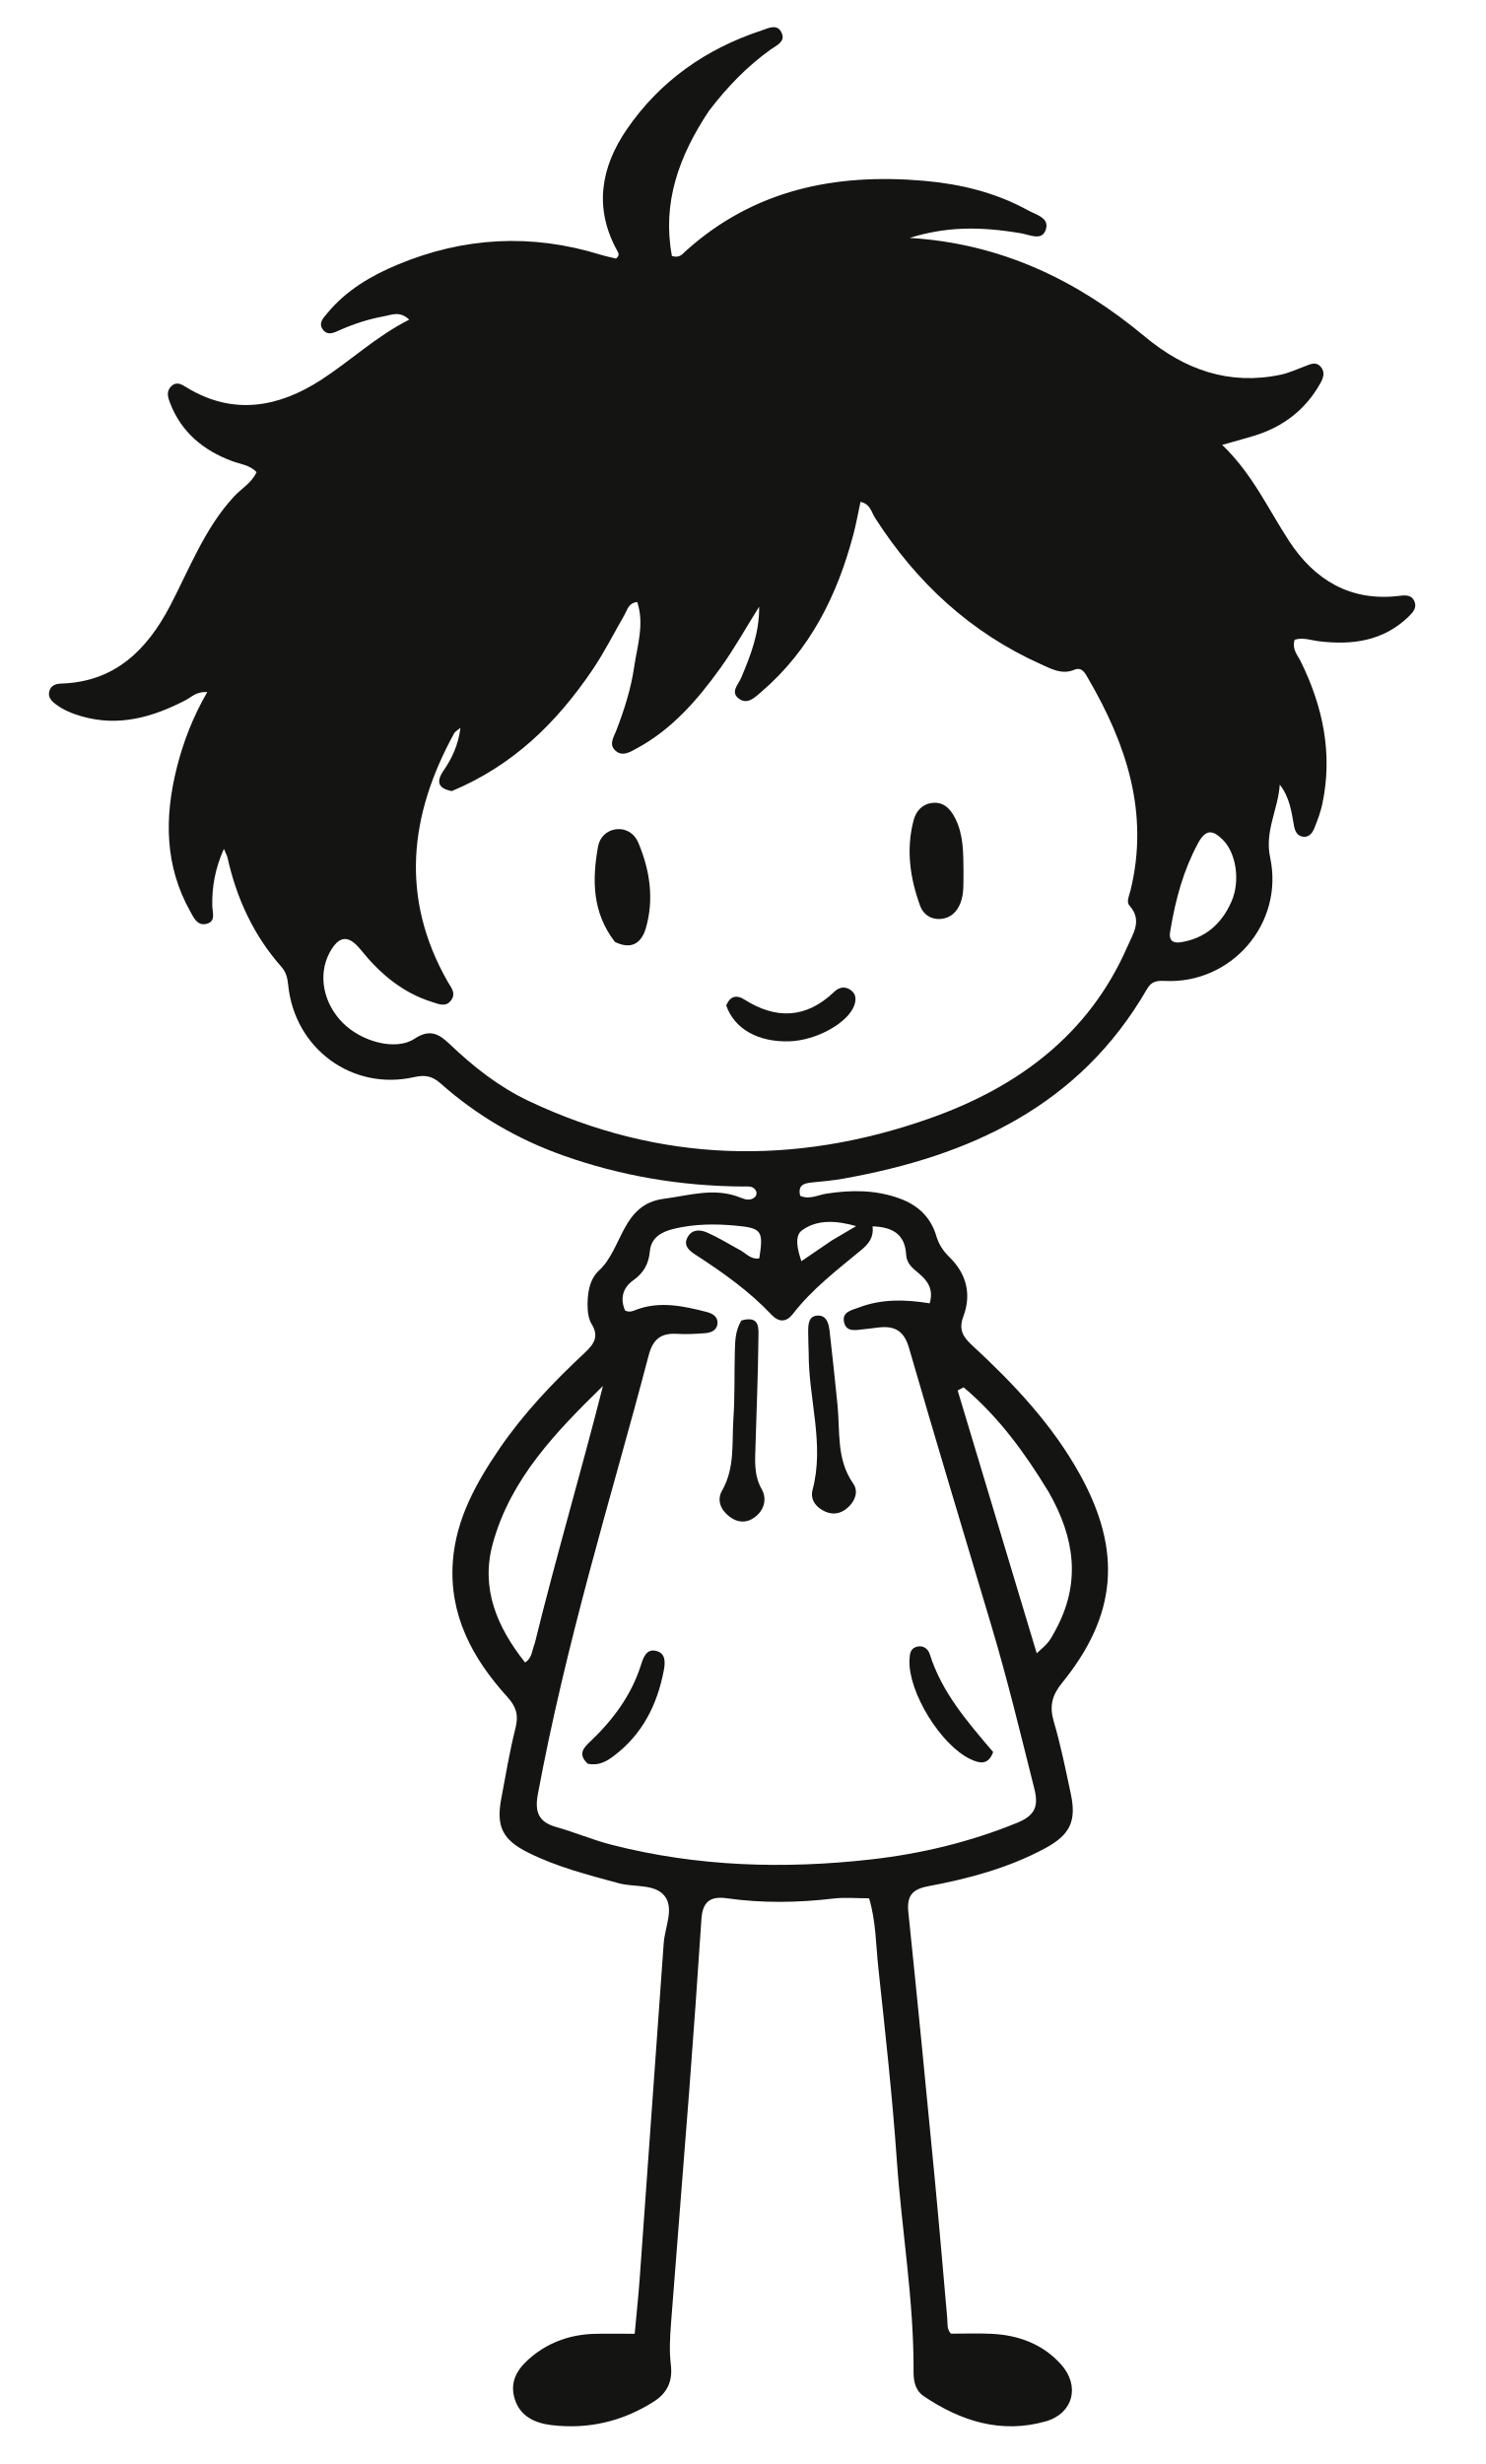
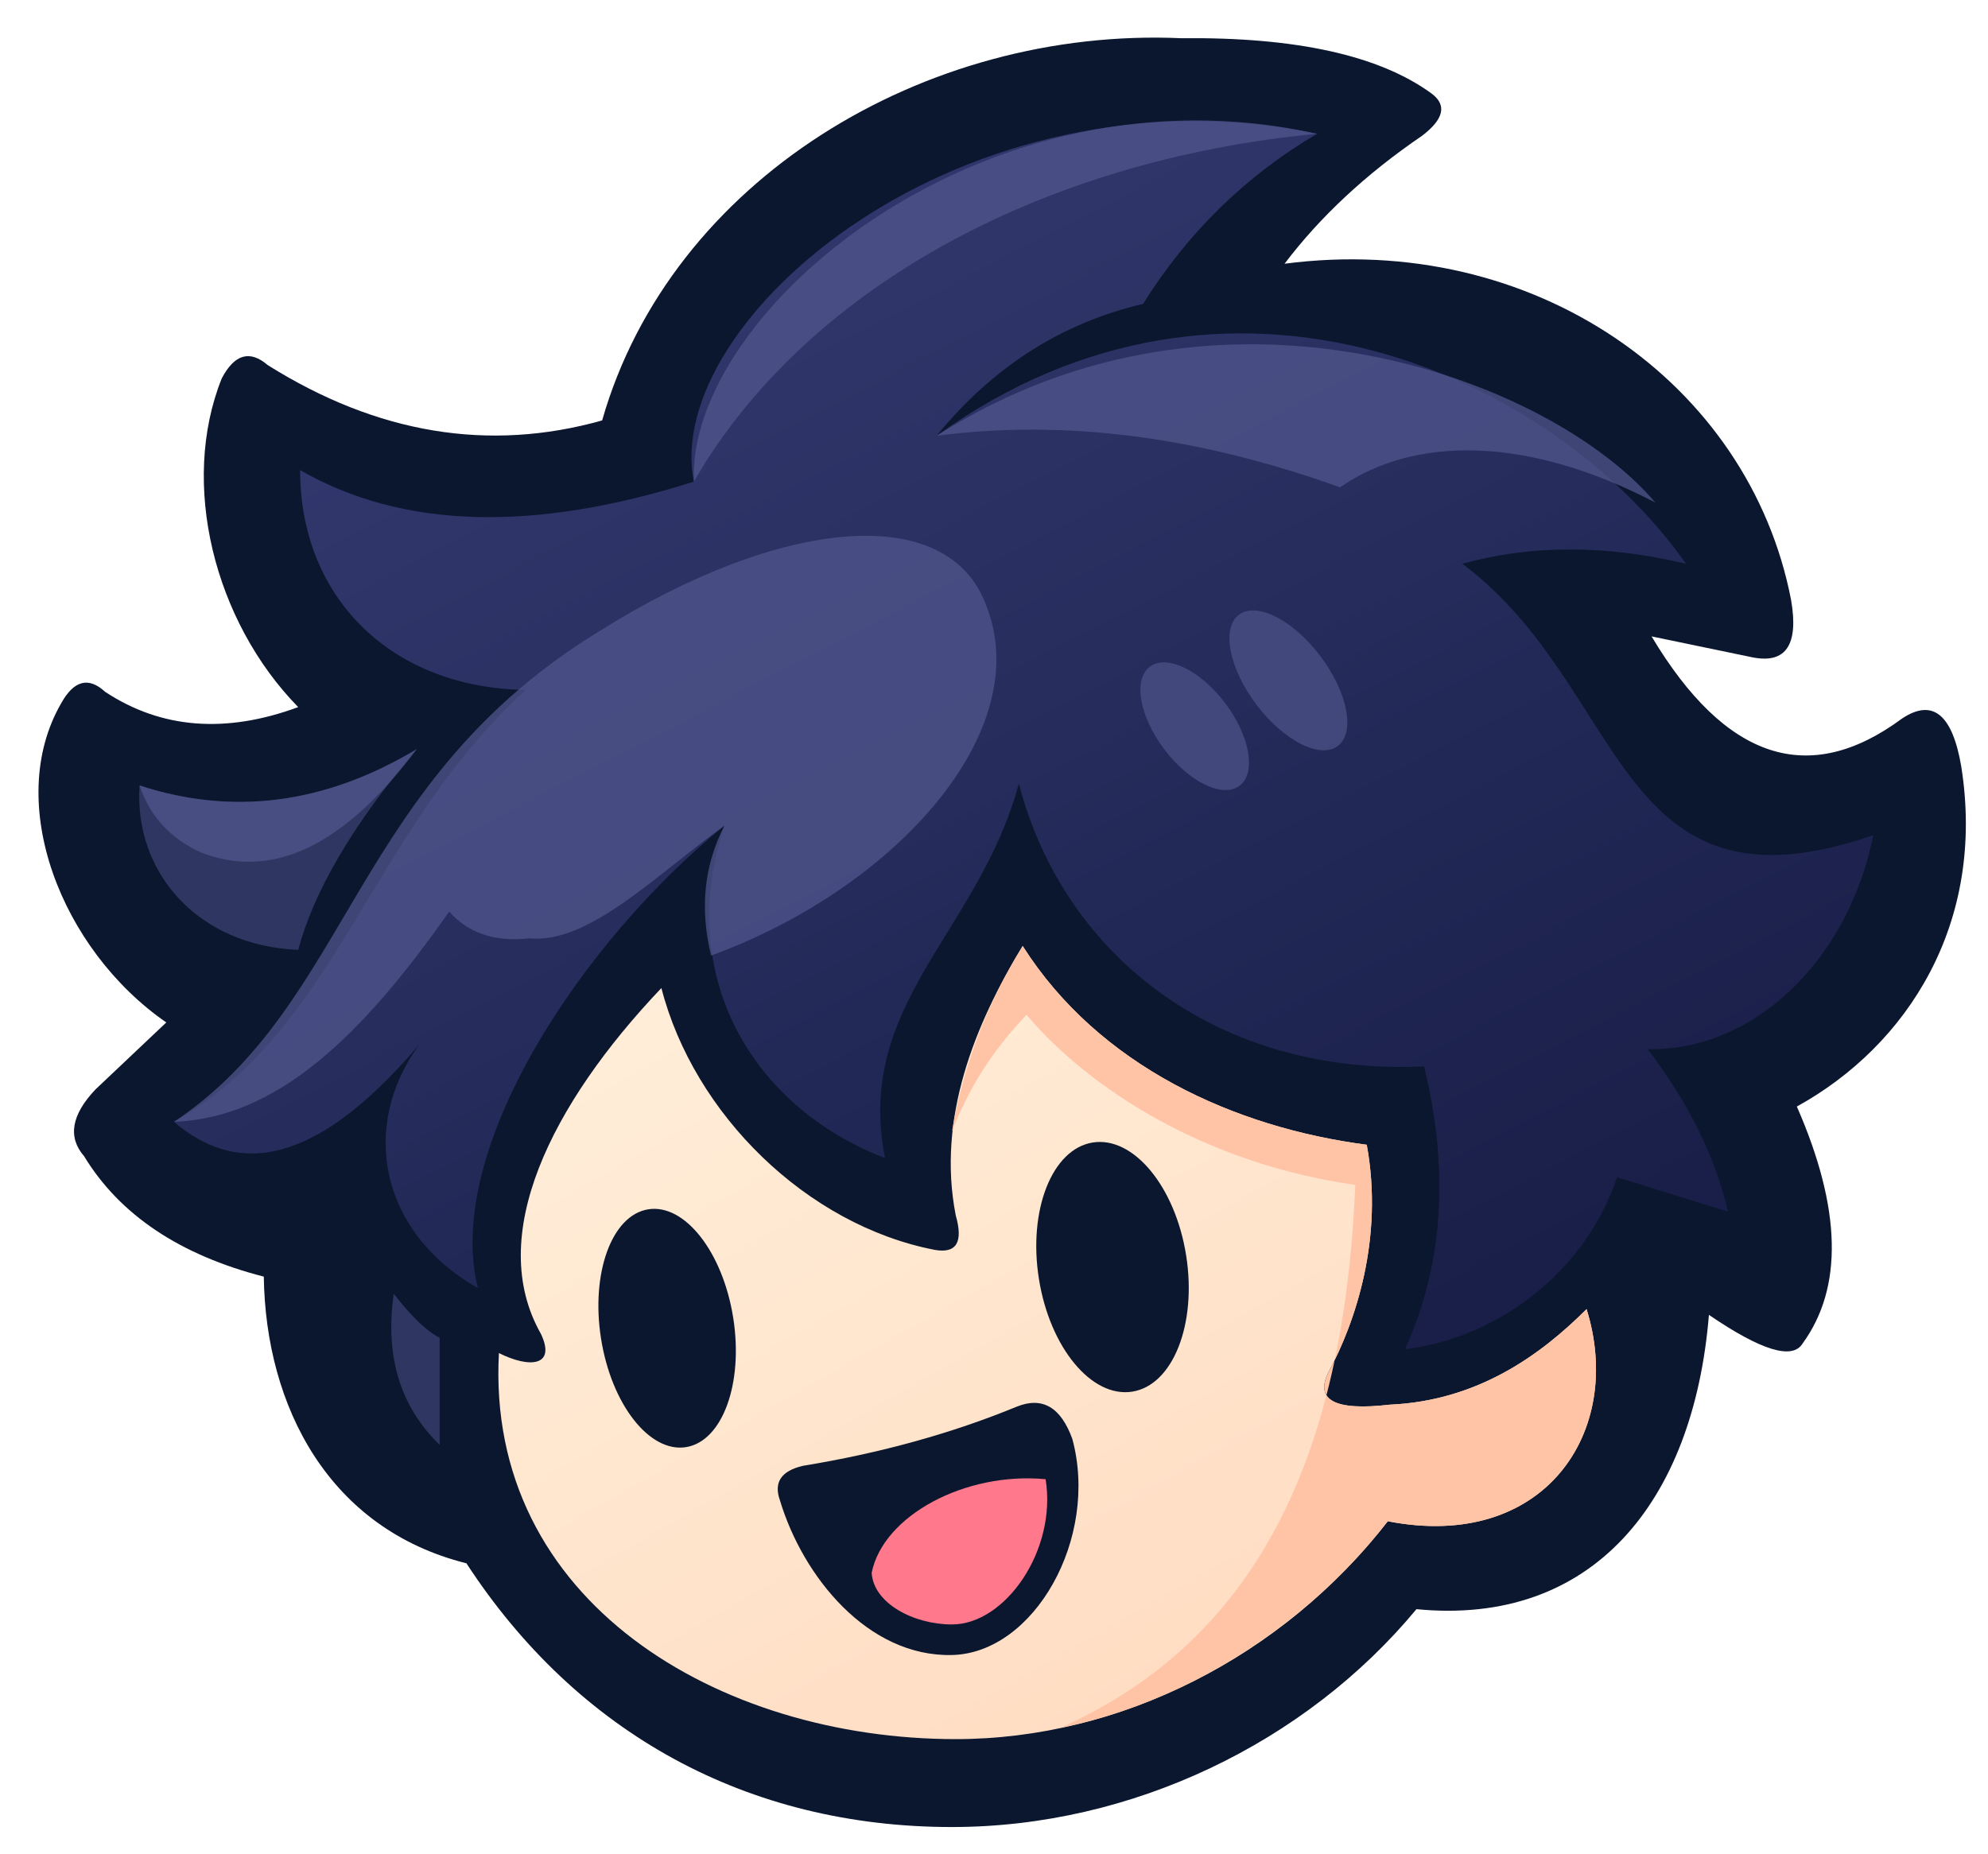
- <svg xmlns="http://www.w3.org/2000/svg" viewBox="320 180 380 630">
-   <style>
- 		path { fill: #141413; }
- 	</style>
-   <path d=" M501.322,208.319  C493.626,219.872 489.283,231.869 491.835,245.461  C493.846,246.054 494.528,244.934 495.353,244.191  C512.775,228.478 533.63,224.261 556.226,226.223  C565.576,227.036 574.648,229.212 582.955,233.809  C585.001,234.941 588.521,235.695 587.413,238.809  C586.405,241.643 583.362,240.036 581.19,239.665  C570.077,237.767 561.677,238.035 552.622,240.828  C575.965,242.245 595.446,251.608 612.798,266.081  C622.889,274.498 634.309,278.616 647.566,275.793  C649.658,275.347 651.648,274.406 653.672,273.66  C655.078,273.142 656.521,272.316 657.781,273.816  C658.94,275.195 658.402,276.658 657.648,278.004  C653.88,284.728 648.203,289.09 640.891,291.366  C638.396,292.143 635.866,292.806 632.55,293.75  C640.222,301.095 644.291,310.096 649.62,318.275  C656.145,328.287 665.392,333.911 677.915,332.343  C679.527,332.141 681.034,332.101 681.73,333.791  C682.415,335.457 681.242,336.672 680.17,337.706  C673.734,343.914 665.829,344.969 657.413,343.973  C655.302,343.723 653.242,342.891 651.09,343.569  C650.31,345.97 651.848,347.505 652.693,349.228  C658.347,360.766 660.865,372.785 658.159,385.562  C657.714,387.662 656.939,389.71 656.137,391.71  C655.64,392.95 654.785,394.161 653.186,393.931  C651.613,393.706 651.13,392.358 650.891,391.011  C650.258,387.437 649.785,383.822 647.268,380.613  C646.887,386.906 643.366,392.487 644.814,399.241  C648.425,416.088 634.947,431.67 617.83,430.806  C615.756,430.701 614.436,430.957 613.332,432.869  C596.037,462.825 567.989,475.606 535.592,481.371  C532.977,481.836 530.317,482.071 527.671,482.331  C525.636,482.532 523.965,482.954 524.634,485.739  C526.961,486.807 529.137,485.533 531.348,485.192  C537.688,484.216 543.919,484.189 550.07,486.433  C554.797,488.157 558.018,491.224 559.454,496.04  C560.092,498.177 561.189,499.85 562.809,501.432  C567.129,505.65 568.49,510.863 566.376,516.542  C565.175,519.768 566.083,521.639 568.465,523.839  C579.147,533.702 589.129,544.219 596.218,557.075  C607.001,576.631 605.649,592.998 591.603,610.287  C588.988,613.505 588.335,616.282 589.495,620.214  C591.283,626.269 592.523,632.492 593.841,638.676  C595.324,645.634 593.663,649.136 587.232,652.593  C577.889,657.616 567.741,660.335 557.414,662.266  C553.255,663.044 551.86,664.745 552.295,668.932  C554.65,691.605 556.857,714.293 559.039,736.984  C560.186,748.908 561.175,760.848 562.246,772.78  C562.362,774.076 562.072,775.474 563.171,776.677  C566.556,776.677 570.023,776.546 573.477,776.705  C580.39,777.021 586.603,779.284 591.308,784.497  C596.282,790.007 594.496,797.086 587.409,799.1  C576.027,802.334 565.712,799.044 556.218,792.655  C554.163,791.272 553.61,788.955 553.626,786.461  C553.743,768.272 550.598,750.336 549.337,732.248  C548.192,715.823 546.365,699.442 544.609,683.066  C543.977,677.166 543.999,671.141 542.257,665.368  C539.088,665.368 536.098,665.078 533.183,665.422  C524.032,666.503 514.897,666.631 505.778,665.347  C501.509,664.746 499.656,666.413 499.379,670.634  C498.417,685.246 497.378,699.854 496.264,714.456  C494.746,734.365 493.096,754.265 491.59,774.176  C491.327,777.651 491.14,781.203 491.558,784.642  C492.069,788.837 490.615,791.86 487.261,794.004  C479.252,799.123 470.426,801.192 461.017,800.053  C456.764,799.538 452.862,797.796 451.546,793.082  C450.214,788.312 452.916,785.005 456.233,782.336  C460.765,778.69 466.13,776.895 471.964,776.723  C475.262,776.626 478.565,776.706 482.31,776.706  C482.743,771.969 483.254,767.218 483.599,762.454  C485.665,733.908 487.694,705.359 489.734,676.811  C490.027,672.71 492.506,667.919 489.907,664.702  C487.406,661.604 482.161,662.587 478.182,661.502  C470.302,659.354 462.395,657.338 455.049,653.667  C448.522,650.404 446.848,647.014 448.18,639.919  C449.316,633.87 450.33,627.784 451.83,621.823  C452.656,618.54 452.041,616.401 449.729,613.855  C440.841,604.068 434.78,592.9 435.814,579.159  C436.626,568.352 441.757,559.143 447.725,550.401  C453.958,541.27 461.564,533.317 469.618,525.805  C471.974,523.607 473.215,521.629 471.293,518.529  C470.625,517.451 470.356,515.999 470.291,514.698  C470.109,511.107 470.629,507.194 473.161,504.868  C479.276,499.248 478.925,487.916 489.765,486.508  C496.332,485.656 502.805,483.509 509.408,486.23  C510.649,486.742 512.011,487.082 513.14,485.986  C513.421,485.713 513.56,484.98 513.399,484.622  C512.703,483.062 511.204,483.38 509.916,483.37  C494.137,483.253 478.801,480.698 463.904,475.394  C452.289,471.258 441.85,465.163 432.665,457.005  C430.5,455.083 428.619,454.782 425.94,455.392  C410.115,458.996 395.311,448.132 393.697,431.807  C393.526,430.078 393.154,428.548 391.995,427.24  C384.862,419.189 380.521,409.759 378.193,399.33  C378.065,398.754 377.747,398.221 377.255,397.039  C374.988,402.135 374.19,406.778 374.284,411.64  C374.316,413.322 375.314,415.659 372.701,416.235  C370.457,416.728 369.557,414.658 368.688,413.11  C362.098,401.369 362.02,389.004 365.208,376.308  C366.87,369.689 369.303,363.372 373,356.944  C370.239,356.771 368.96,358.25 367.448,359.033  C359.086,363.363 350.45,365.864 340.997,363.184  C338.58,362.498 336.262,361.579 334.237,360.047  C333.13,359.209 332.189,358.214 332.621,356.688  C333.059,355.142 334.401,354.814 335.784,354.768  C349.459,354.317 357.662,346.066 363.51,334.881  C368.517,325.306 372.329,315.089 379.84,306.951  C381.73,304.903 384.352,303.496 385.615,300.711  C383.884,298.89 381.487,298.688 379.369,297.9  C371.995,295.154 366.379,290.537 363.483,283.02  C362.932,281.59 362.482,280.107 363.743,278.815  C365.156,277.367 366.503,278.317 367.782,279.095  C379.677,286.332 391.312,284.115 402.117,277.13  C409.601,272.293 416.153,266.024 424.651,261.724  C422.243,259.443 420.195,260.51 418.233,260.863  C414.28,261.576 410.489,262.803 406.82,264.436  C405.459,265.042 403.917,265.875 402.693,264.413  C401.228,262.663 402.713,261.27 403.728,260.045  C408.531,254.244 414.835,250.516 421.655,247.673  C438.585,240.614 455.867,239.676 473.448,245.087  C474.852,245.519 476.301,245.807 477.523,246.111  C478.535,245.357 478.176,244.711 477.865,244.151  C471.815,233.259 473.643,222.775 480.284,213.084  C488.745,200.738 500.506,192.49 514.711,187.804  C516.465,187.226 518.864,185.88 519.948,188.526  C520.846,190.719 518.559,191.6 517.117,192.632  C511.102,196.936 506.014,202.174 501.322,208.319 M435.531,382.266  C432.117,381.604 431.42,379.959 433.434,377.023  C435.575,373.904 437.186,370.53 437.757,366.092  C436.871,366.831 436.379,367.06 436.168,367.443  C424.676,388.352 422.234,409.505 434.512,431.038  C435.318,432.451 436.634,433.827 435.475,435.594  C434.111,437.673 432.195,436.718 430.51,436.195  C422.905,433.834 417.151,428.908 412.244,422.83  C409.082,418.914 406.61,419.186 404.24,423.673  C401.273,429.292 402.659,436.503 407.673,441.539  C412.507,446.394 421.26,448.73 425.981,445.601  C429.906,443 432.22,444.304 435.05,447.006  C441.094,452.776 447.648,457.933 455.257,461.527  C488.783,477.363 523.171,478.161 557.735,465.961  C580.089,458.072 598.415,444.699 608.304,422.046  C609.799,418.623 612.2,415.311 608.827,411.519  C607.968,410.553 608.785,408.964 609.104,407.665  C613.965,387.862 608.043,370.2 598.206,353.351  C597.511,352.159 596.692,350.434 594.76,351.245  C591.561,352.588 588.853,351.023 586.187,349.828  C568.163,341.747 554.321,328.902 543.74,312.353  C542.839,310.943 542.571,308.849 540.056,308.323  C539.443,311.154 538.958,313.912 538.245,316.61  C534.123,332.224 527.177,346.217 514.67,356.918  C513.084,358.275 511.191,360.271 508.971,358.642  C506.682,356.964 508.808,355.037 509.525,353.332  C511.923,347.63 514.212,341.916 514.139,335.122  C510.675,340.652 507.756,345.897 504.277,350.738  C498.422,358.885 491.891,366.453 482.861,371.338  C481.137,372.271 479.167,373.585 477.34,371.887  C475.657,370.324 476.945,368.483 477.592,366.811  C479.641,361.516 481.37,356.092 482.181,350.493  C482.966,345.067 484.847,339.584 482.958,333.925  C480.702,334.191 480.468,335.863 479.754,337.105  C477.016,341.866 474.54,346.806 471.464,351.338  C462.438,364.637 451.334,375.675 435.531,382.266 M508.91,499.441  C510.64,500.243 511.916,502.133 514.171,501.733  C515.281,494.719 514.822,494.002 508.188,493.38  C502.864,492.88 497.535,492.924 492.291,494.195  C489.184,494.947 486.512,496.421 486.193,499.919  C485.896,503.168 484.606,505.459 481.929,507.365  C479.23,509.286 478.531,512.072 479.863,515.086  C481.183,515.689 482.063,515.095 482.983,514.769  C488.959,512.65 494.822,513.943 500.656,515.429  C502.147,515.808 503.646,516.608 503.484,518.428  C503.322,520.236 501.726,520.77 500.185,520.882  C497.863,521.052 495.517,521.184 493.199,521.044  C489.084,520.795 486.99,522.313 485.871,526.586  C481.024,545.095 475.66,563.468 470.728,581.956  C465.712,600.761 461.087,619.663 457.536,638.817  C456.733,643.145 457.654,645.846 462.167,647.114  C466.966,648.462 471.593,650.445 476.417,651.68  C498.306,657.283 520.557,657.937 542.865,655.407  C555.604,653.962 568.067,650.965 580.053,646.081  C584.5,644.269 585.693,642.044 584.532,637.429  C581.044,623.55 577.699,609.638 573.604,595.919  C566.511,572.157 559.343,548.417 552.447,524.598  C551.206,520.31 548.84,518.966 544.827,519.394  C543.505,519.535 542.19,519.747 540.866,519.868  C538.911,520.046 536.464,520.717 535.858,518.077  C535.24,515.388 537.84,514.993 539.629,514.307  C545.492,512.062 551.574,512.231 557.749,513.235  C558.799,509.638 557.227,507.453 554.947,505.556  C553.402,504.271 551.846,503.071 551.723,500.773  C551.444,495.57 548.242,493.72 543.145,493.557  C543.489,496.34 542.174,498.015 540.249,499.607  C534.099,504.693 527.717,509.547 522.772,515.941  C521.102,518.101 519.181,518.148 517.291,516.144  C511.526,510.035 504.718,505.259 497.719,500.714  C496.115,499.672 494.646,498.338 495.904,496.213  C497.059,494.262 499.063,494.37 500.79,495.123  C503.375,496.249 505.812,497.714 508.91,499.441 M456.766,600.134  C462.166,578.137 468.602,556.414 474.19,534.368  C462.195,546.093 450.573,558.057 446.012,574.692  C442.855,586.208 447.136,596.057 454.288,605.078  C456.127,603.834 455.974,602.153 456.766,600.134 M588.126,561.397  C582.09,551.481 575.33,542.184 566.426,534.718  C565.918,534.983 565.411,535.249 564.903,535.515  C571.622,557.851 578.342,580.186 585.119,602.715  C588.277,599.964 588.469,599.499 589.98,596.706  C596.402,584.833 594.981,573.339 588.126,561.397 M619.279,417.993  C618.812,420.162 619.687,421.261 621.89,420.927  C628.195,419.97 632.396,416.222 634.908,410.551  C637.242,405.281 636.151,398.082 632.654,394.657  C630.115,392.17 628.346,391.916 626.315,395.705  C622.661,402.524 620.651,409.74 619.279,417.993 M532.731,497.153  C534.802,495.933 536.874,494.713 538.945,493.493  C533.958,492.094 529.007,491.683 525.069,494.596  C523.143,496.02 523.905,499.427 524.939,502.463  C527.573,500.664 529.85,499.108 532.731,497.153z" />
-   <path d=" M477.246,420.823  C471.403,413.26 471.428,404.946 472.928,396.477  C473.352,394.081 475.136,392.261 477.717,392.018  C480.295,391.776 482.315,393.245 483.258,395.501  C486.207,402.545 487.316,409.9 485.155,417.337  C484.122,420.889 481.646,423.023 477.246,420.823z" />
-   <path d=" M566.397,402.941  C566.346,405.906 566.556,408.423 565.64,410.826  C564.731,413.212 563.059,414.773 560.494,414.961  C558.073,415.139 556.107,413.791 555.336,411.682  C552.727,404.548 551.647,397.199 553.649,389.696  C554.294,387.278 555.947,385.516 558.536,385.279  C561.427,385.013 563.107,386.913 564.297,389.273  C566.4,393.441 566.354,397.963 566.397,402.941z" />
-   <path d=" M505.708,437.058  C506.802,434.531 508.499,434.385 510.289,435.521  C518.501,440.735 526.183,440.436 533.359,433.564  C534.549,432.424 536.04,432.11 537.458,433.072  C538.87,434.031 539.039,435.409 538.469,437.033  C536.9,441.511 528.801,446.043 521.837,446.247  C513.922,446.478 507.835,443.152 505.708,437.058z" />
-   <path d=" M509.583,517.632  C514.499,516.206 513.969,519.846 513.949,522.191  C513.87,531.341 513.461,540.487 513.207,549.636  C513.101,553.426 512.731,557.128 514.802,560.782  C516.152,563.163 515.515,566.065 513.018,567.926  C510.876,569.521 508.598,569.336 506.545,567.77  C504.325,566.077 503.255,563.554 504.64,561.147  C508.005,555.296 507.13,548.889 507.557,542.678  C507.945,537.037 507.761,531.36 507.921,525.701  C507.995,523.054 507.968,520.357 509.583,517.632z" />
-   <path d=" M526.805,525.967  C526.745,523.828 526.681,522.162 526.678,520.497  C526.676,518.608 526.759,516.406 529.182,516.366  C531.453,516.328 531.942,518.51 532.156,520.345  C532.887,526.621 533.533,532.907 534.171,539.194  C534.863,546.023 533.844,553.116 538.194,559.322  C539.627,561.367 538.657,563.893 536.666,565.59  C535.024,566.989 533.119,567.387 531.071,566.503  C528.623,565.448 527.15,563.352 527.796,560.933  C530.904,549.3 526.795,537.938 526.805,525.967z" />
-   <path d=" M573.984,627.972  C572.709,631.38 570.556,630.894 568.222,629.808  C560.639,626.281 552.268,612.7 552.578,604.479  C552.638,602.892 552.775,601.382 554.638,600.993  C556.19,600.669 557.37,601.654 557.768,602.922  C560.835,612.71 567.36,620.19 573.984,627.972z" />
-   <path d=" M470.303,630.951  C467.715,628.539 469.201,626.929 470.86,625.358  C476.72,619.807 481.431,613.518 483.919,605.701  C484.496,603.886 485.271,601.449 487.856,602.118  C490.321,602.755 490.119,605.161 489.746,607.119  C488.081,615.861 484.285,623.416 477.042,628.903  C475.192,630.304 473.192,631.549 470.303,630.951z" />
+ <svg xmlns="http://www.w3.org/2000/svg" viewBox="100 150 1040 970">
+   <defs>
+     <linearGradient id="hair" x2="70%" y2="100%">
+       <stop stop-color="#383e76" />
+       <stop offset="1" stop-color="#191f48" />
+     </linearGradient>
+     <linearGradient id="skin" x2="80%" y2="100%">
+       <stop stop-color="#fff0dc" />
+       <stop offset="1" stop-color="#ffdabf" />
+     </linearGradient>
+   </defs>
+   <path fill="#0b172e" d="M415 370 C451 244 584 164 718 170 Q808 169 849 199 Q861 208 844 221 Q800 251 772 288 C902 271 1015 350 1037 464 Q1043 499 1017 494 L964 483 Q1022 580 1095 526 Q1119 510 1126 551 C1139 633 1098 697 1040 729 Q1075 809 1043 853 Q1035 866 994 838 C986 936 933 1001 841 992 C783 1062 692 1106 598 1106 C491 1106 402 1057 344 968 C272 950 239 886 238 818 Q172 801 144 755 Q131 740 150 720 L187 685 C132 647 102 570 132 518 Q142 500 155 512 Q199 541 256 520 C212 475 194 403 216 348 Q226 329 240 341 Q326 395 415 370Z" />
+   <path fill="url(#skin)" d="M361 858 C377 866 391 865 383 848 C354 797 388 728 446 667 C463 733 522 791 589 804 Q606 807 600 786 C590 735 610 686 635 645 C675 708 746 740 815 749 C824 798 809 842 795 868 Q784 890 827 885 C873 883 906 859 930 835 C950 899 908 962 826 946 C771 1017 686 1060 600 1060 C476 1060 354 988 361 858Z" />
+   <path fill="#ffc3a6" d="M635 645 C675 708 746 740 815 749 C824 798 809 842 795 868 Q784 890 827 885 C873 883 906 859 930 835 C950 899 908 962 826 946 C782 1003 716 1042 655 1054 C755 1009 803 916 809 770 C731 759 670 720 637 681 C619 700 607 719 598 742 Q607 690 635 645Z" />
+   <path fill="url(#hair)" d="M257 396 Q337 442 463 402 C446 318 603 182 789 220 Q733 253 698 309 Q634 324 590 378 C744 267 914 348 982 445 Q919 430 865 445 C952 510 944 634 1080 587 C1067 652 1018 700 962 699 Q994 741 1004 784 L946 766 C930 814 885 850 835 856 Q865 790 845 708 C739 713 657 652 633 560 C612 638 547 675 563 756 C493 729 453 660 479 582 C404 643 332 752 350 824 C299 795 288 740 319 697 C277 746 233 773 191 737 C277 688 293 586 375 511 C305 510 257 463 257 396Z" />
+   <path fill="#303662" d="M173 561 Q247 585 318 542 C284 582 264 617 256 647 C204 645 170 607 173 561Z M306 827 Q320 845 330 850 L330 906 Q299 876 306 827Z" />
+   <path fill="#50558c" opacity=".75" d="M463 402 C459 314 614 181 789 220 C642 234 520 303 463 402Z M590 378 C739 283 911 348 966 413 C899 378 840 378 801 405 Q690 365 590 378Z M191 737 C284 675 284 559 414 480 C508 421 596 412 616 467 C642 533 568 615 472 650 Q463 613 479 582 C443 608 408 644 377 641 Q350 644 335 627 C288 694 244 735 191 737Z M173 561 Q246 585 318 542 Q261 618 205 596 Q181 585 173 561Z" />
+   <g fill="#51578e" opacity=".65">
+     <ellipse cx="725" cy="530" rx="20" ry="39" transform="rotate(-37 725 530)" />
+     <ellipse cx="774" cy="506" rx="21" ry="43" transform="rotate(-37 774 506)" />
+   </g>
+   <g fill="#0b172e">
+     <ellipse cx="449" cy="845" rx="35" ry="63" transform="rotate(-9 449 845)" />
+     <ellipse cx="682" cy="813" rx="39" ry="66" transform="rotate(-9 682 813)" />
+     <path d="M520 917 Q581 907 632 886 Q652 878 661 903 C675 955 641 1015 598 1016 C554 1017 520 975 508 935 Q503 921 520 917Z" />
+   </g>
+   <path fill="#ff788b" d="M556 973 C562 943 605 920 647 924 C653 961 626 1000 598 1000 C578 1000 557 989 556 973Z" />
</svg>
